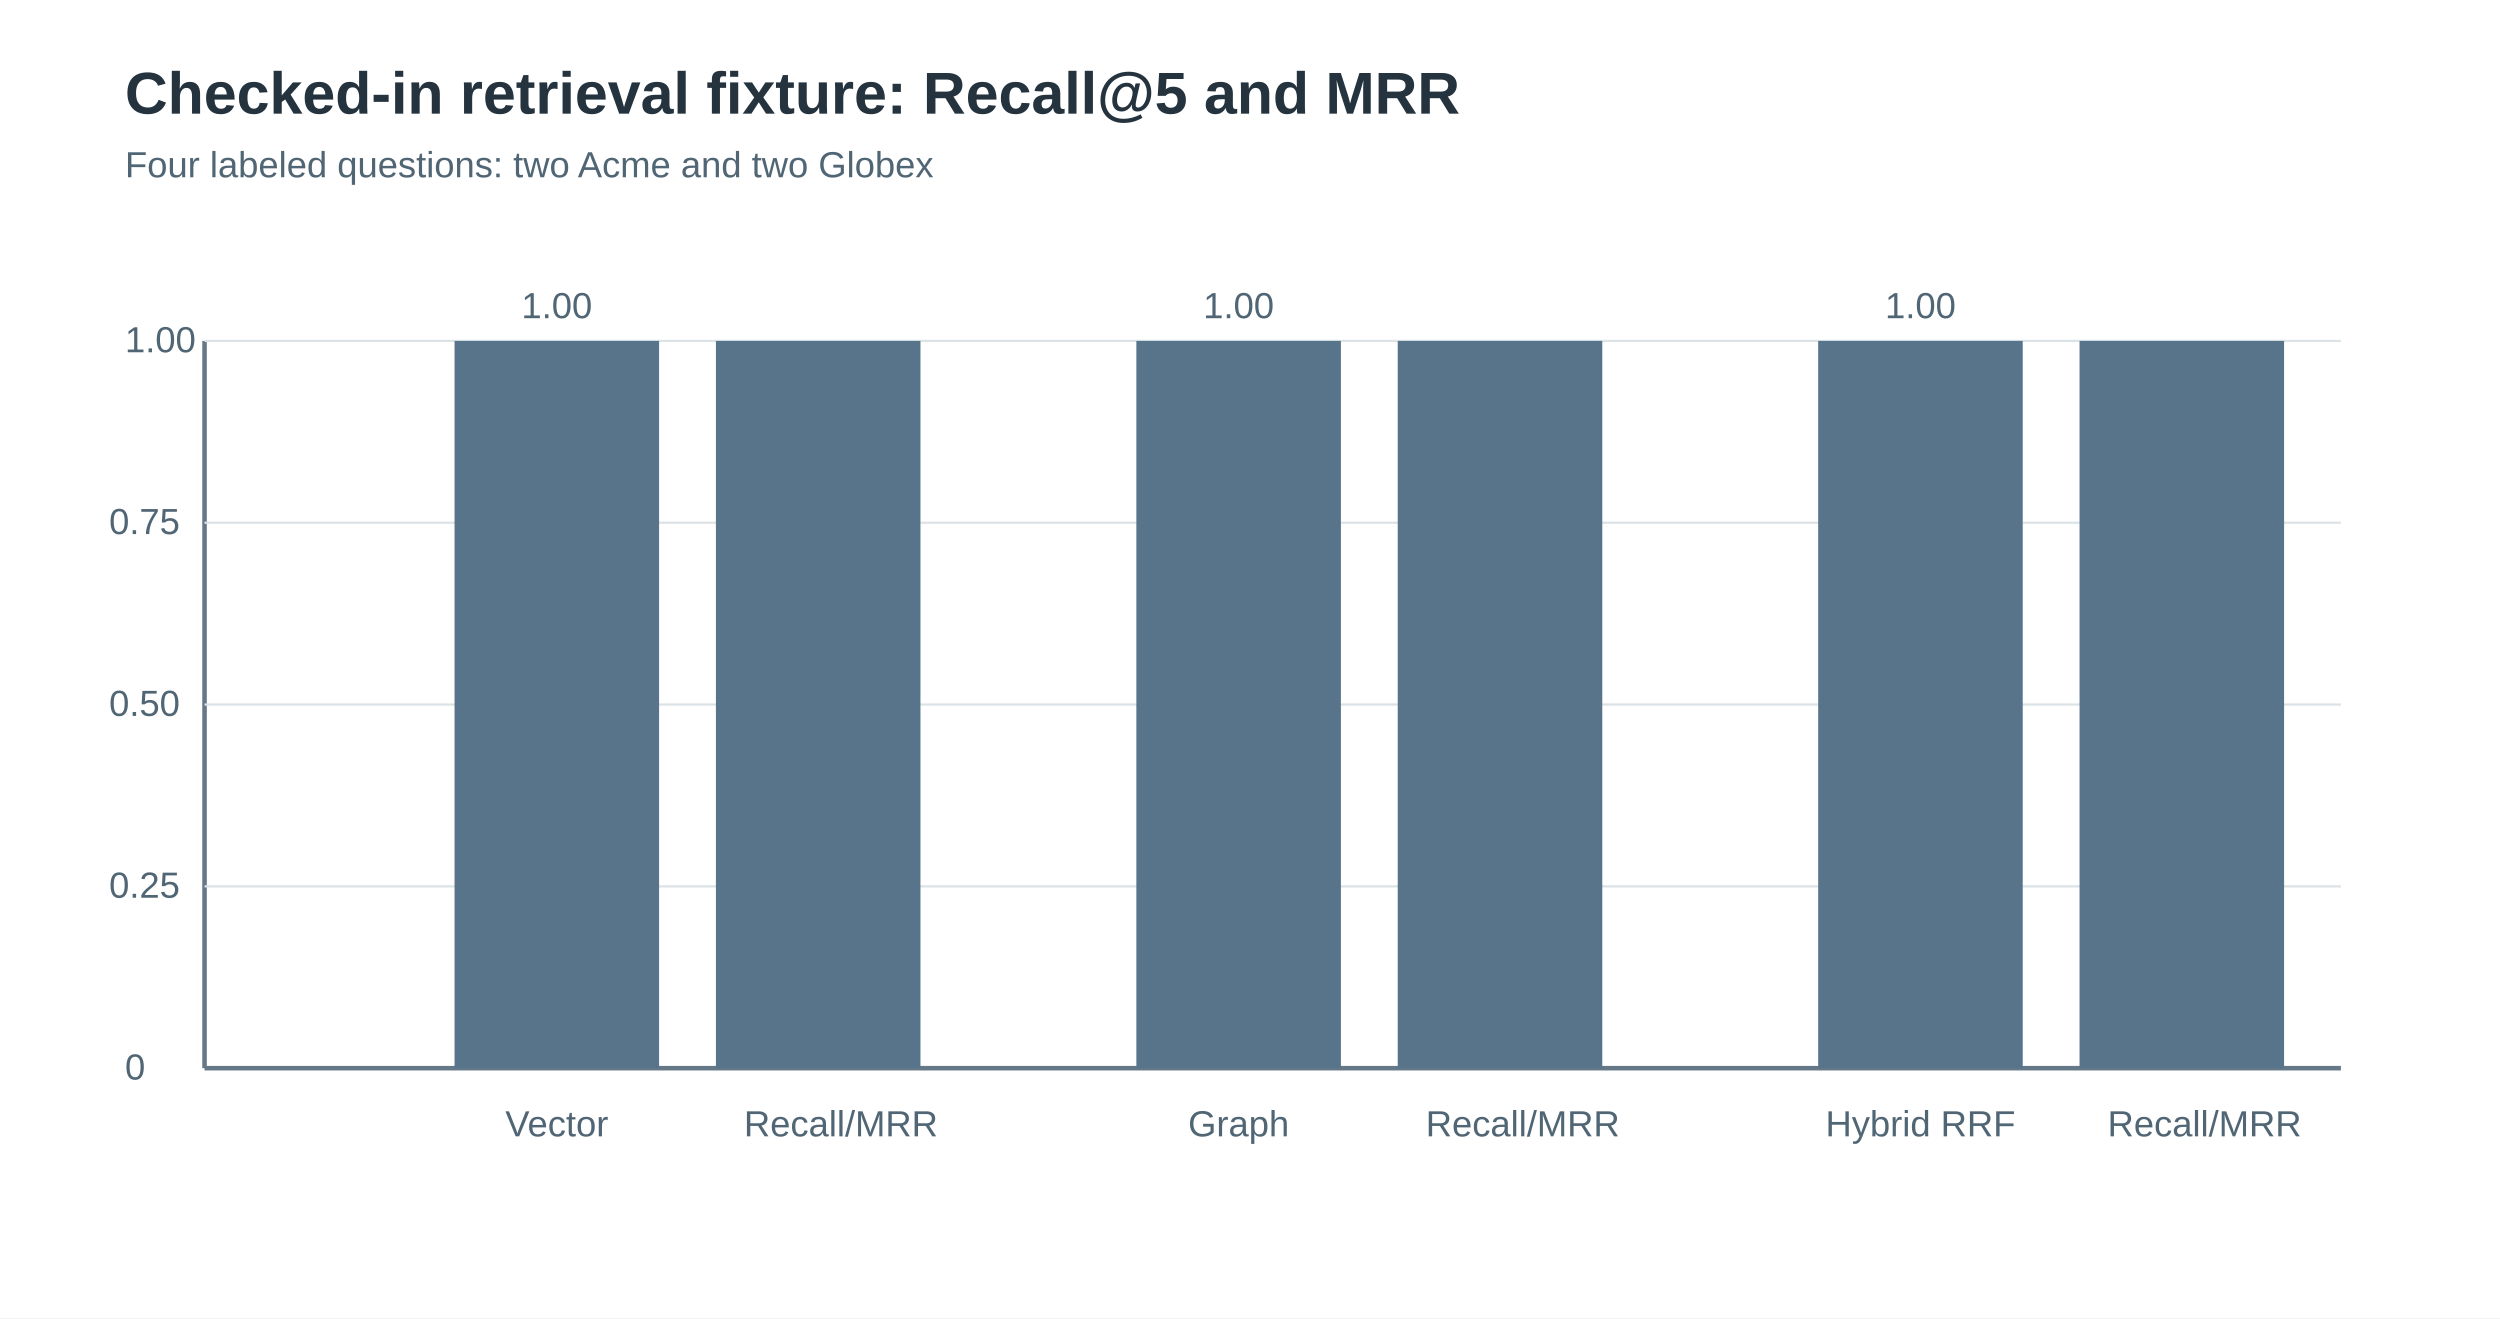
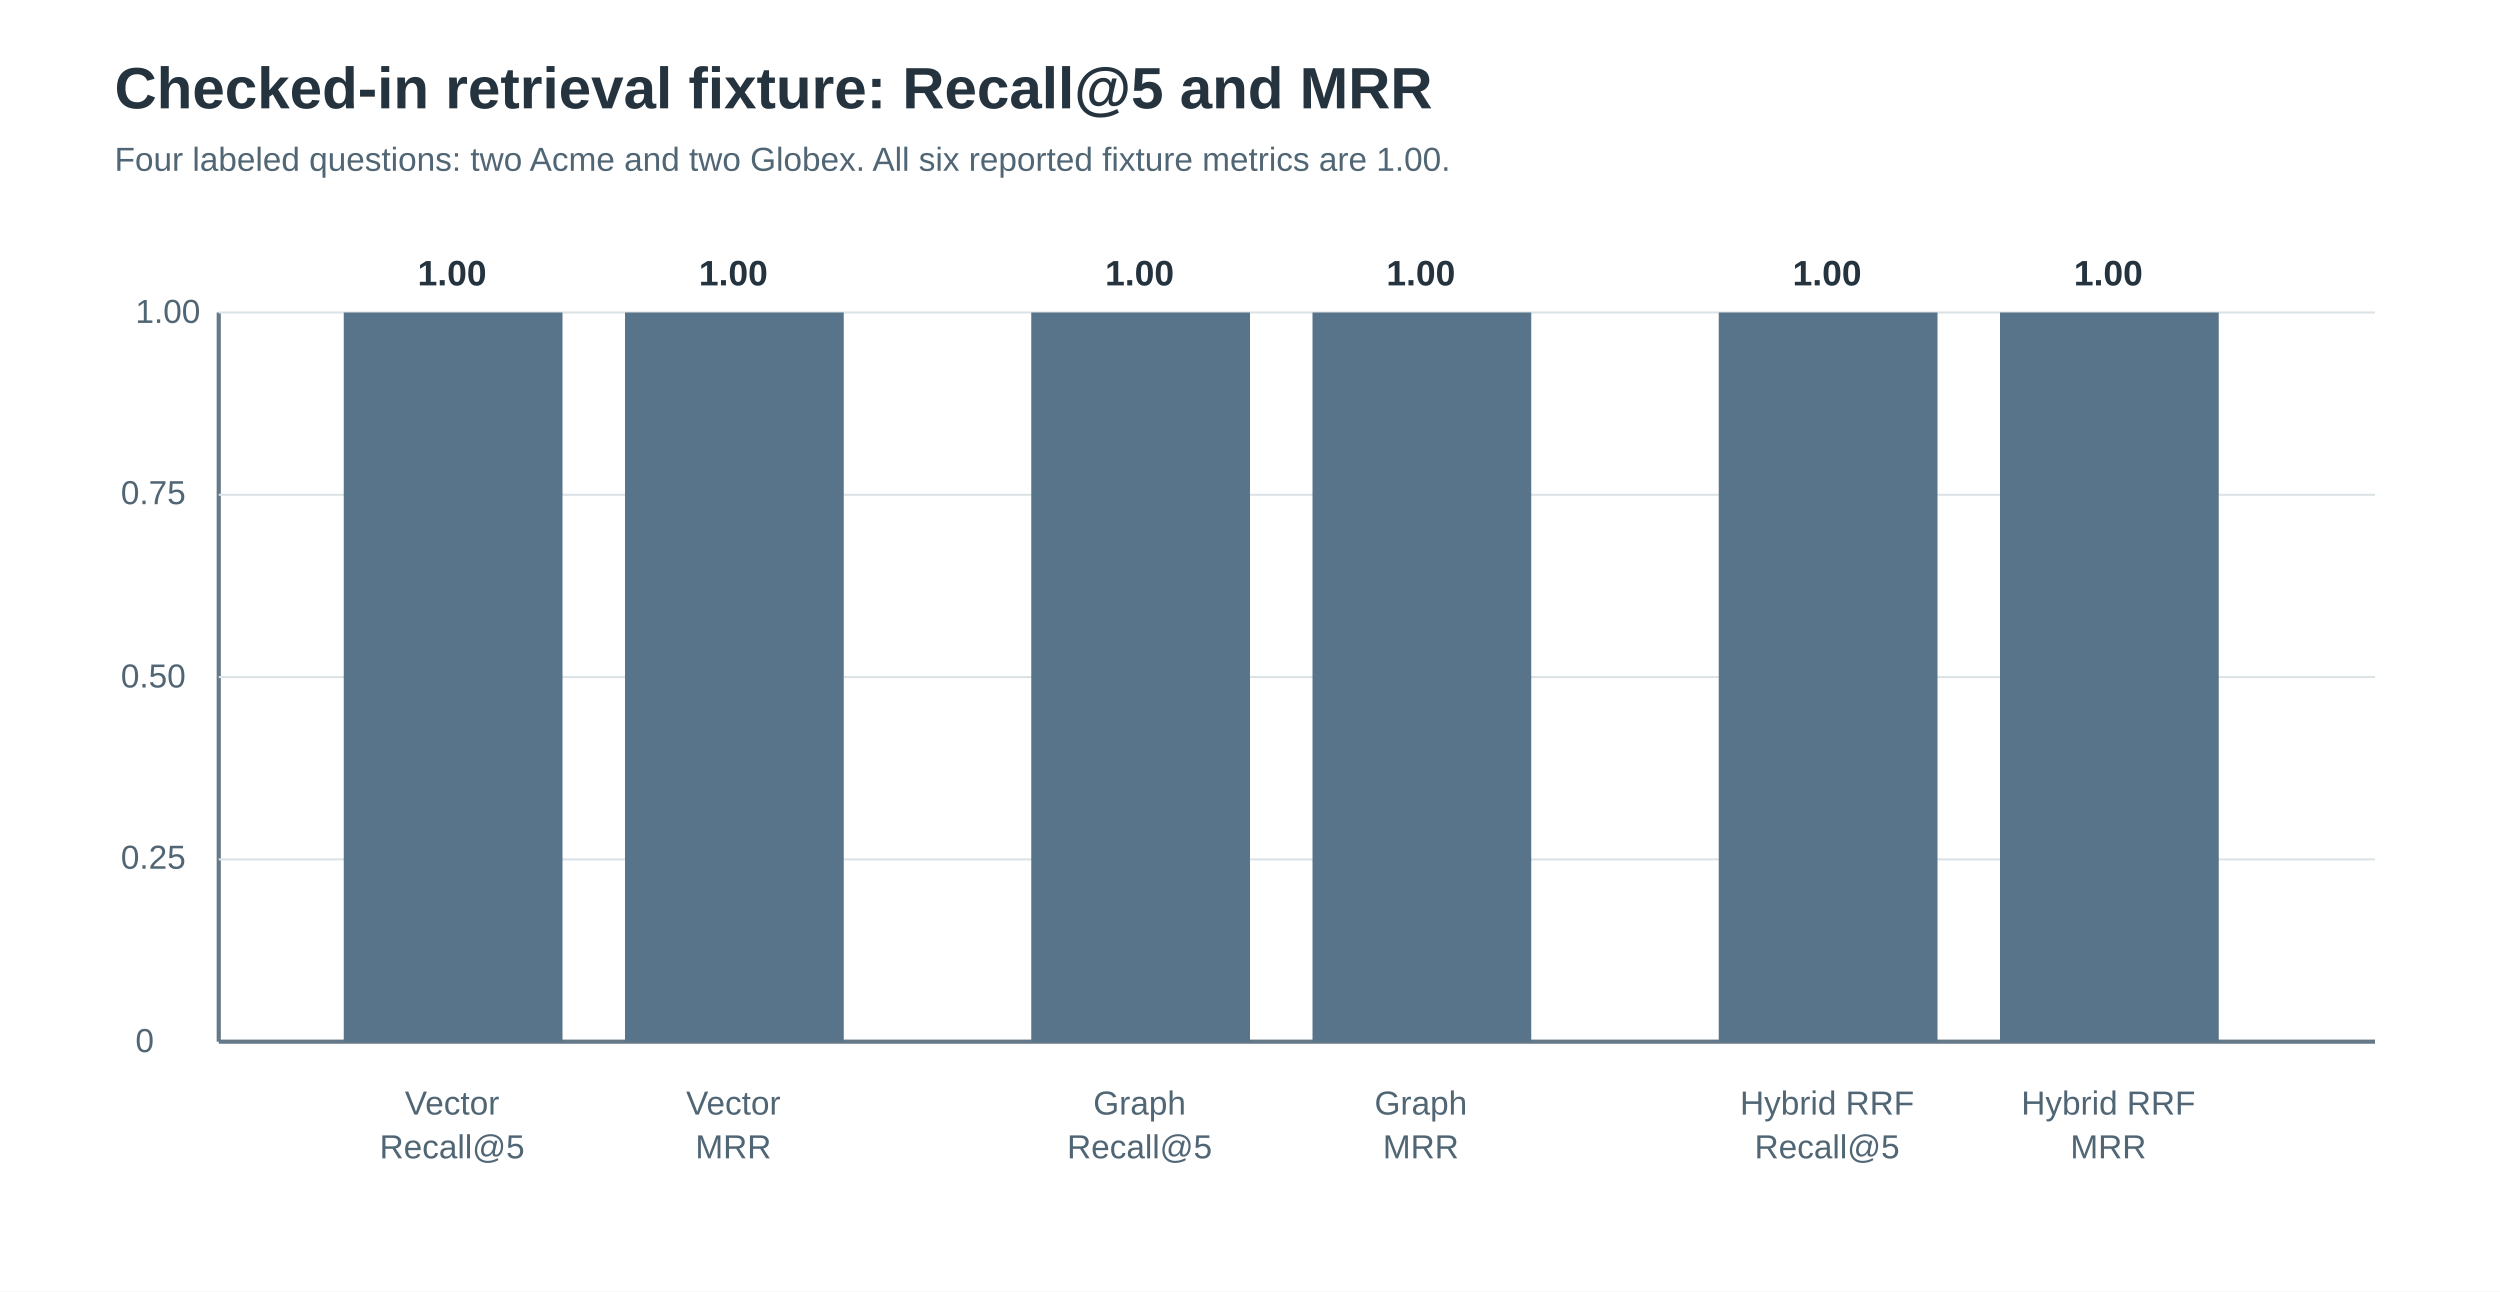
- <svg xmlns="http://www.w3.org/2000/svg" width="1100" height="580" viewBox="0 0 1100 580">
-   <rect width="1100" height="580" fill="#fff" />
-   <style>text{font-family:Arial,sans-serif;fill:#24333e}.title{font-size:26px;font-weight:700}.axis{font-size:16px;fill:#516675}.bar{fill:#58748a}.grid{stroke:#dce3e7;stroke-width:1}</style>
-   <text x="55" y="50" class="title">Checked-in retrieval fixture: Recall@5 and MRR</text>
-   <text x="55" y="78" class="axis">Four labeled questions: two Acme and two Globex</text>
-   <line x1="90" y1="470" x2="1030" y2="470" stroke="#647887" stroke-width="2" />
-   <line x1="90" y1="150" x2="90" y2="470" stroke="#647887" stroke-width="2" />
-   <line class="grid" x1="90" y1="390" x2="1030" y2="390" />
-   <line class="grid" x1="90" y1="310" x2="1030" y2="310" />
-   <line class="grid" x1="90" y1="230" x2="1030" y2="230" />
-   <line class="grid" x1="90" y1="150" x2="1030" y2="150" />
-   <text x="55" y="475" class="axis">0</text>
-   <text x="48" y="395" class="axis">0.25</text>
-   <text x="48" y="315" class="axis">0.50</text>
-   <text x="48" y="235" class="axis">0.75</text>
-   <text x="55" y="155" class="axis">1.00</text>
-   <rect class="bar" x="200" y="150" width="90" height="320" />
-   <rect class="bar" x="315" y="150" width="90" height="320" />
-   <rect class="bar" x="500" y="150" width="90" height="320" />
-   <rect class="bar" x="615" y="150" width="90" height="320" />
-   <rect class="bar" x="800" y="150" width="90" height="320" />
-   <rect class="bar" x="915" y="150" width="90" height="320" />
-   <text x="245" y="500" text-anchor="middle" class="axis">Vector</text>
-   <text x="370" y="500" text-anchor="middle" class="axis">Recall/MRR</text>
-   <text x="545" y="500" text-anchor="middle" class="axis">Graph</text>
-   <text x="670" y="500" text-anchor="middle" class="axis">Recall/MRR</text>
-   <text x="845" y="500" text-anchor="middle" class="axis">Hybrid RRF</text>
-   <text x="970" y="500" text-anchor="middle" class="axis">Recall/MRR</text>
-   <text x="245" y="140" text-anchor="middle" class="axis">1.00</text>
-   <text x="545" y="140" text-anchor="middle" class="axis">1.00</text>
-   <text x="845" y="140" text-anchor="middle" class="axis">1.00</text>
+ <svg xmlns="http://www.w3.org/2000/svg" width="1200" height="620" viewBox="0 0 1200 620">
+   <rect width="1200" height="620" fill="#fff" />
+   <style>text{font-family:Arial,sans-serif;fill:#24333e}.title{font-size:28px;font-weight:700}.axis{font-size:16px;fill:#516675}.bar{fill:#58748a}.grid{stroke:#dce3e7;stroke-width:1}.value{font-size:17px;font-weight:700}</style>
+   <text x="55" y="52" class="title">Checked-in retrieval fixture: Recall@5 and MRR</text>
+   <text x="55" y="82" class="axis">Four labeled questions: two Acme and two Globex. All six reported fixture metrics are 1.00.</text>
+   <line x1="105" y1="500" x2="1140" y2="500" stroke="#647887" stroke-width="2" />
+   <line x1="105" y1="150" x2="105" y2="500" stroke="#647887" stroke-width="2" />
+   <line class="grid" x1="105" y1="412.5" x2="1140" y2="412.5" />
+   <line class="grid" x1="105" y1="325" x2="1140" y2="325" />
+   <line class="grid" x1="105" y1="237.5" x2="1140" y2="237.5" />
+   <line class="grid" x1="105" y1="150" x2="1140" y2="150" />
+   <text x="65" y="505" class="axis">0</text>
+   <text x="58" y="417" class="axis">0.25</text>
+   <text x="58" y="330" class="axis">0.50</text>
+   <text x="58" y="242" class="axis">0.75</text>
+   <text x="65" y="155" class="axis">1.00</text>
+   <rect class="bar" x="165" y="150" width="105" height="350" />
+   <rect class="bar" x="300" y="150" width="105" height="350" />
+   <rect class="bar" x="495" y="150" width="105" height="350" />
+   <rect class="bar" x="630" y="150" width="105" height="350" />
+   <rect class="bar" x="825" y="150" width="105" height="350" />
+   <rect class="bar" x="960" y="150" width="105" height="350" />
+   <text x="217" y="137" text-anchor="middle" class="value">1.00</text>
+   <text x="352" y="137" text-anchor="middle" class="value">1.00</text>
+   <text x="547" y="137" text-anchor="middle" class="value">1.00</text>
+   <text x="682" y="137" text-anchor="middle" class="value">1.00</text>
+   <text x="877" y="137" text-anchor="middle" class="value">1.00</text>
+   <text x="1012" y="137" text-anchor="middle" class="value">1.00</text>
+   <text x="217" y="535" text-anchor="middle" class="axis">Vector</text>
+   <text x="217" y="556" text-anchor="middle" class="axis">Recall@5</text>
+   <text x="352" y="535" text-anchor="middle" class="axis">Vector</text>
+   <text x="352" y="556" text-anchor="middle" class="axis">MRR</text>
+   <text x="547" y="535" text-anchor="middle" class="axis">Graph</text>
+   <text x="547" y="556" text-anchor="middle" class="axis">Recall@5</text>
+   <text x="682" y="535" text-anchor="middle" class="axis">Graph</text>
+   <text x="682" y="556" text-anchor="middle" class="axis">MRR</text>
+   <text x="877" y="535" text-anchor="middle" class="axis">Hybrid RRF</text>
+   <text x="877" y="556" text-anchor="middle" class="axis">Recall@5</text>
+   <text x="1012" y="535" text-anchor="middle" class="axis">Hybrid RRF</text>
+   <text x="1012" y="556" text-anchor="middle" class="axis">MRR</text>
</svg>
